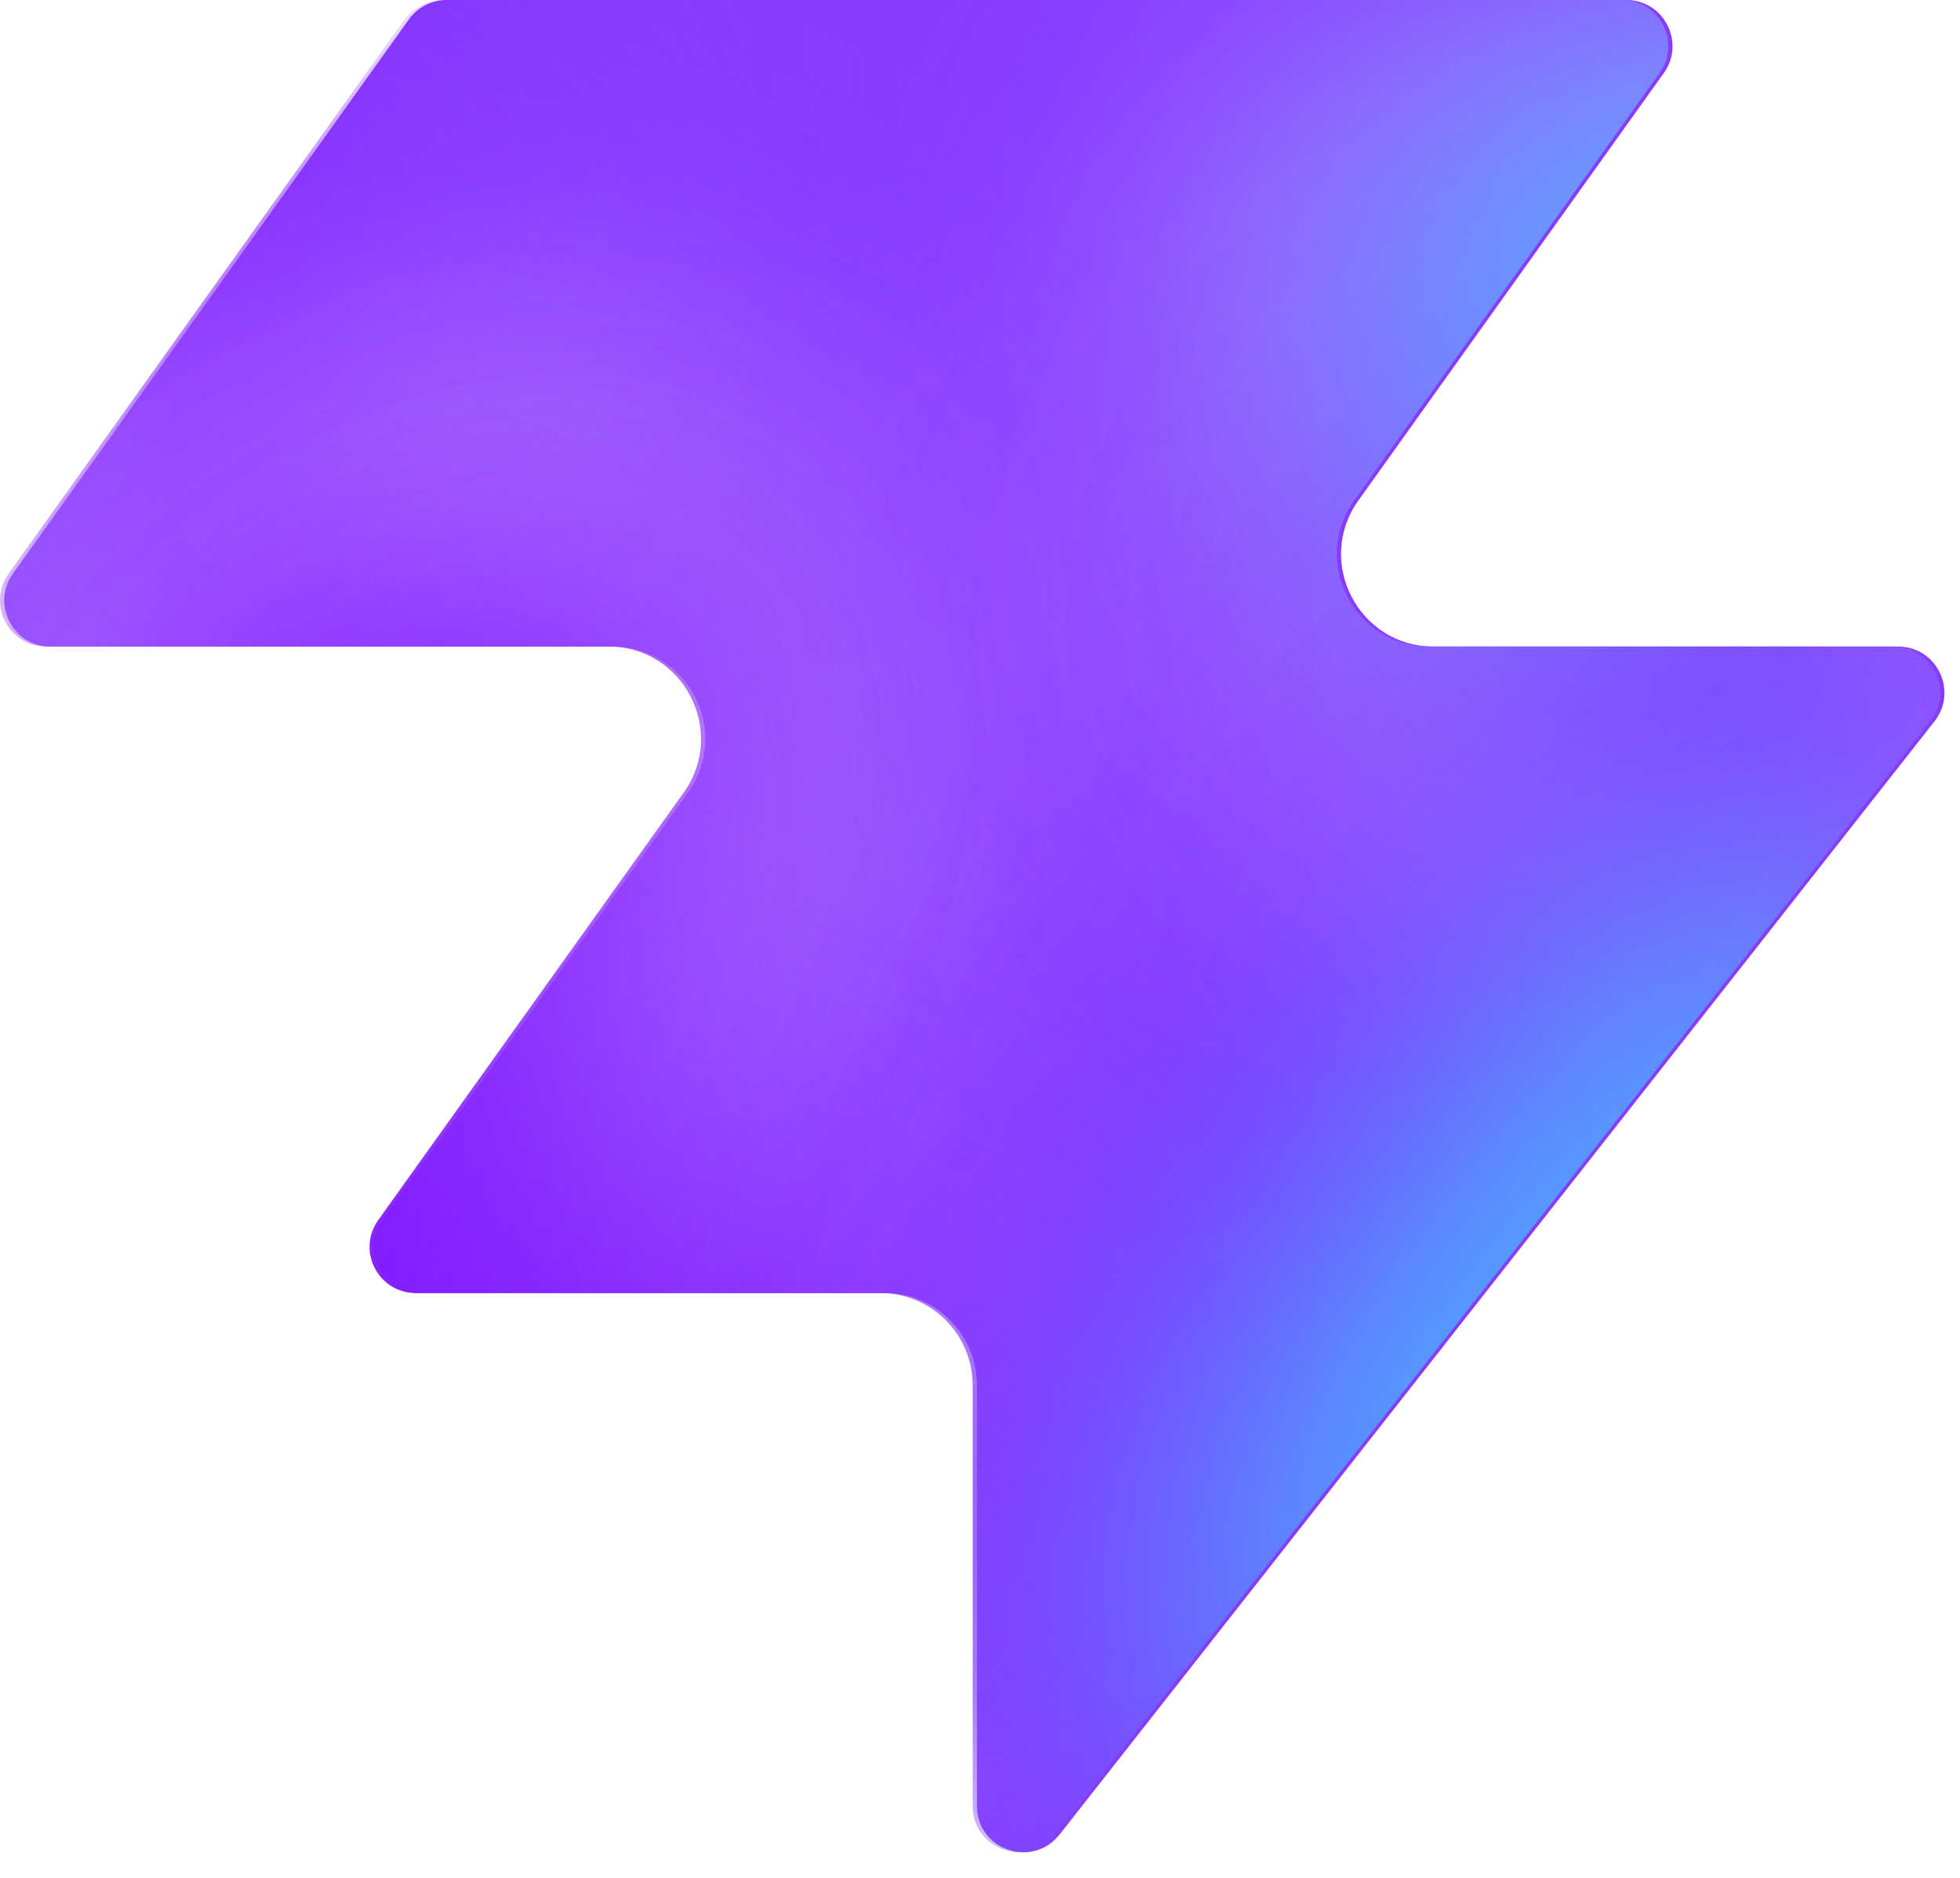
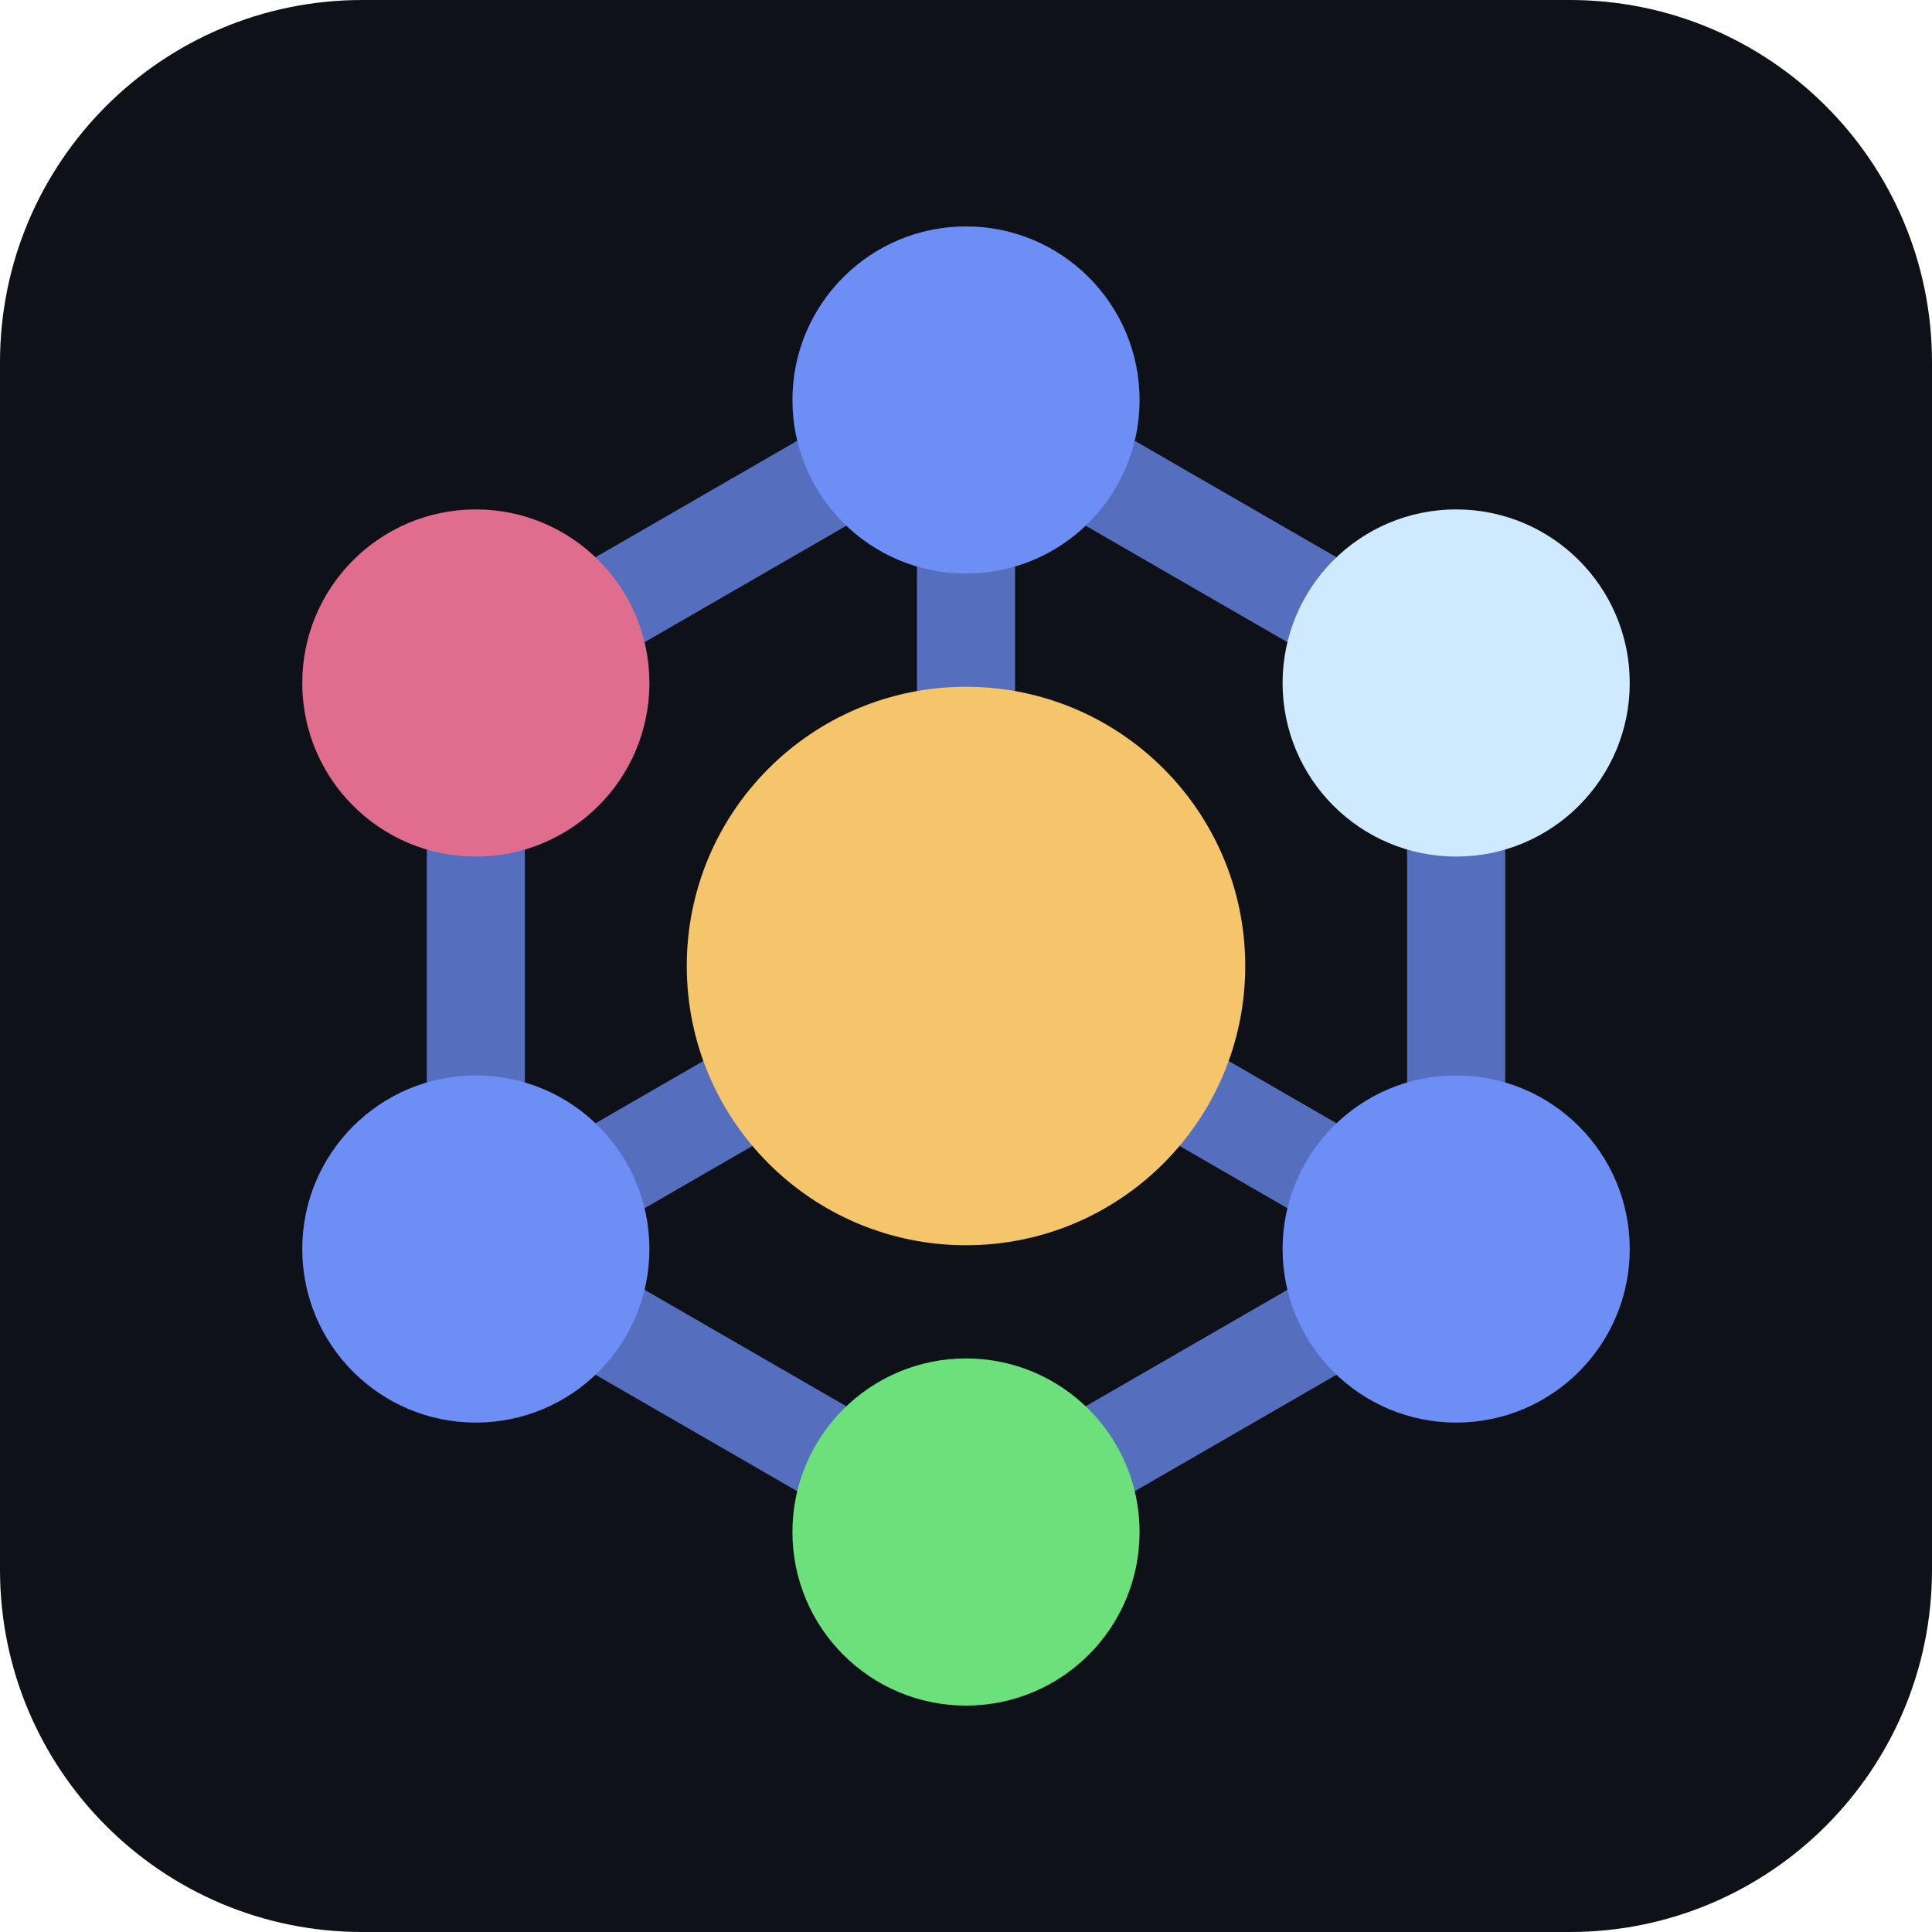
- <svg xmlns="http://www.w3.org/2000/svg" width="48" height="46" fill="none" viewBox="0 0 48 46">
-   <path fill="#863bff" d="M25.946 44.938c-.664.845-2.021.375-2.021-.698V33.937a2.26 2.26 0 0 0-2.262-2.262H10.287c-.92 0-1.456-1.04-.92-1.788l7.48-10.471c1.07-1.497 0-3.578-1.842-3.578H1.237c-.92 0-1.456-1.04-.92-1.788L10.013.474c.214-.297.556-.474.92-.474h28.894c.92 0 1.456 1.04.92 1.788l-7.48 10.471c-1.07 1.498 0 3.579 1.842 3.579h11.377c.943 0 1.473 1.088.89 1.83L25.947 44.94z" style="fill:#863bff;fill:color(display-p3 .525 .23 1);fill-opacity:1" />
-   <mask id="a" width="48" height="46" x="0" y="0" maskUnits="userSpaceOnUse" style="mask-type:alpha">
-     <path fill="#000" d="M25.842 44.938c-.664.844-2.021.375-2.021-.698V33.937a2.26 2.26 0 0 0-2.262-2.262H10.183c-.92 0-1.456-1.04-.92-1.788l7.48-10.471c1.07-1.498 0-3.579-1.842-3.579H1.133c-.92 0-1.456-1.04-.92-1.787L9.91.473c.214-.297.556-.474.92-.474h28.894c.92 0 1.456 1.04.92 1.788l-7.48 10.471c-1.07 1.498 0 3.578 1.842 3.578h11.377c.943 0 1.473 1.088.89 1.832L25.843 44.94z" style="fill:#000;fill-opacity:1" />
-   </mask>
-   <g mask="url(#a)">
-     <g filter="url(#b)">
-       <ellipse cx="5.508" cy="14.704" fill="#ede6ff" rx="5.508" ry="14.704" style="fill:#ede6ff;fill:color(display-p3 .927 .903 1);fill-opacity:1" transform="matrix(.00324 1 1 -.00324 -4.47 31.516)" />
-     </g>
-     <g filter="url(#c)">
-       <ellipse cx="10.399" cy="29.851" fill="#ede6ff" rx="10.399" ry="29.851" style="fill:#ede6ff;fill:color(display-p3 .927 .903 1);fill-opacity:1" transform="matrix(.00324 1 1 -.00324 -39.328 7.883)" />
-     </g>
-     <g filter="url(#d)">
-       <ellipse cx="5.508" cy="30.487" fill="#7e14ff" rx="5.508" ry="30.487" style="fill:#7e14ff;fill:color(display-p3 .492 .077 1);fill-opacity:1" transform="rotate(89.814 -25.913 -14.639)scale(1 -1)" />
-     </g>
-     <g filter="url(#e)">
-       <ellipse cx="5.508" cy="30.599" fill="#7e14ff" rx="5.508" ry="30.599" style="fill:#7e14ff;fill:color(display-p3 .492 .077 1);fill-opacity:1" transform="rotate(89.814 -32.644 -3.334)scale(1 -1)" />
-     </g>
-     <g filter="url(#f)">
-       <ellipse cx="5.508" cy="30.599" fill="#7e14ff" rx="5.508" ry="30.599" style="fill:#7e14ff;fill:color(display-p3 .492 .077 1);fill-opacity:1" transform="matrix(.00324 1 1 -.00324 -34.34 30.47)" />
-     </g>
-     <g filter="url(#g)">
-       <ellipse cx="14.072" cy="22.078" fill="#ede6ff" rx="14.072" ry="22.078" style="fill:#ede6ff;fill:color(display-p3 .927 .903 1);fill-opacity:1" transform="rotate(93.35 24.506 48.493)scale(-1 1)" />
-     </g>
-     <g filter="url(#h)">
-       <ellipse cx="3.47" cy="21.501" fill="#7e14ff" rx="3.47" ry="21.501" style="fill:#7e14ff;fill:color(display-p3 .492 .077 1);fill-opacity:1" transform="rotate(89.009 28.708 47.59)scale(-1 1)" />
-     </g>
-     <g filter="url(#i)">
-       <ellipse cx="3.47" cy="21.501" fill="#7e14ff" rx="3.47" ry="21.501" style="fill:#7e14ff;fill:color(display-p3 .492 .077 1);fill-opacity:1" transform="rotate(89.009 28.708 47.59)scale(-1 1)" />
-     </g>
-     <g filter="url(#j)">
-       <ellipse cx=".387" cy="8.972" fill="#7e14ff" rx="4.407" ry="29.108" style="fill:#7e14ff;fill:color(display-p3 .492 .077 1);fill-opacity:1" transform="rotate(39.51 .387 8.972)" />
-     </g>
-     <g filter="url(#k)">
-       <ellipse cx="47.523" cy="-6.092" fill="#7e14ff" rx="4.407" ry="29.108" style="fill:#7e14ff;fill:color(display-p3 .492 .077 1);fill-opacity:1" transform="rotate(37.892 47.523 -6.092)" />
-     </g>
-     <g filter="url(#l)">
-       <ellipse cx="41.412" cy="6.333" fill="#47bfff" rx="5.971" ry="9.665" style="fill:#47bfff;fill:color(display-p3 .28 .748 1);fill-opacity:1" transform="rotate(37.892 41.412 6.333)" />
-     </g>
-     <g filter="url(#m)">
-       <ellipse cx="-1.879" cy="38.332" fill="#7e14ff" rx="4.407" ry="29.108" style="fill:#7e14ff;fill:color(display-p3 .492 .077 1);fill-opacity:1" transform="rotate(37.892 -1.88 38.332)" />
-     </g>
-     <g filter="url(#n)">
-       <ellipse cx="-1.879" cy="38.332" fill="#7e14ff" rx="4.407" ry="29.108" style="fill:#7e14ff;fill:color(display-p3 .492 .077 1);fill-opacity:1" transform="rotate(37.892 -1.88 38.332)" />
-     </g>
-     <g filter="url(#o)">
-       <ellipse cx="35.651" cy="29.907" fill="#7e14ff" rx="4.407" ry="29.108" style="fill:#7e14ff;fill:color(display-p3 .492 .077 1);fill-opacity:1" transform="rotate(37.892 35.651 29.907)" />
-     </g>
-     <g filter="url(#p)">
-       <ellipse cx="38.418" cy="32.4" fill="#47bfff" rx="5.971" ry="15.297" style="fill:#47bfff;fill:color(display-p3 .28 .748 1);fill-opacity:1" transform="rotate(37.892 38.418 32.4)" />
-     </g>
-   </g>
-   <defs>
-     <filter id="b" width="60.045" height="41.654" x="-19.77" y="16.149" color-interpolation-filters="sRGB" filterUnits="userSpaceOnUse">
-       <feFlood flood-opacity="0" result="BackgroundImageFix" />
-       <feBlend in="SourceGraphic" in2="BackgroundImageFix" result="shape" />
-       <feGaussianBlur result="effect1_foregroundBlur_2002_17158" stdDeviation="7.659" />
-     </filter>
-     <filter id="c" width="90.34" height="51.437" x="-54.613" y="-7.533" color-interpolation-filters="sRGB" filterUnits="userSpaceOnUse">
-       <feFlood flood-opacity="0" result="BackgroundImageFix" />
-       <feBlend in="SourceGraphic" in2="BackgroundImageFix" result="shape" />
-       <feGaussianBlur result="effect1_foregroundBlur_2002_17158" stdDeviation="7.659" />
-     </filter>
-     <filter id="d" width="79.355" height="29.4" x="-49.64" y="2.03" color-interpolation-filters="sRGB" filterUnits="userSpaceOnUse">
-       <feFlood flood-opacity="0" result="BackgroundImageFix" />
-       <feBlend in="SourceGraphic" in2="BackgroundImageFix" result="shape" />
-       <feGaussianBlur result="effect1_foregroundBlur_2002_17158" stdDeviation="4.596" />
-     </filter>
-     <filter id="e" width="79.579" height="29.4" x="-45.045" y="20.029" color-interpolation-filters="sRGB" filterUnits="userSpaceOnUse">
-       <feFlood flood-opacity="0" result="BackgroundImageFix" />
-       <feBlend in="SourceGraphic" in2="BackgroundImageFix" result="shape" />
-       <feGaussianBlur result="effect1_foregroundBlur_2002_17158" stdDeviation="4.596" />
-     </filter>
-     <filter id="f" width="79.579" height="29.4" x="-43.513" y="21.178" color-interpolation-filters="sRGB" filterUnits="userSpaceOnUse">
-       <feFlood flood-opacity="0" result="BackgroundImageFix" />
-       <feBlend in="SourceGraphic" in2="BackgroundImageFix" result="shape" />
-       <feGaussianBlur result="effect1_foregroundBlur_2002_17158" stdDeviation="4.596" />
-     </filter>
-     <filter id="g" width="74.749" height="58.852" x="15.756" y="-17.901" color-interpolation-filters="sRGB" filterUnits="userSpaceOnUse">
-       <feFlood flood-opacity="0" result="BackgroundImageFix" />
-       <feBlend in="SourceGraphic" in2="BackgroundImageFix" result="shape" />
-       <feGaussianBlur result="effect1_foregroundBlur_2002_17158" stdDeviation="7.659" />
-     </filter>
-     <filter id="h" width="61.377" height="25.362" x="23.548" y="2.284" color-interpolation-filters="sRGB" filterUnits="userSpaceOnUse">
-       <feFlood flood-opacity="0" result="BackgroundImageFix" />
-       <feBlend in="SourceGraphic" in2="BackgroundImageFix" result="shape" />
-       <feGaussianBlur result="effect1_foregroundBlur_2002_17158" stdDeviation="4.596" />
-     </filter>
-     <filter id="i" width="61.377" height="25.362" x="23.548" y="2.284" color-interpolation-filters="sRGB" filterUnits="userSpaceOnUse">
-       <feFlood flood-opacity="0" result="BackgroundImageFix" />
-       <feBlend in="SourceGraphic" in2="BackgroundImageFix" result="shape" />
-       <feGaussianBlur result="effect1_foregroundBlur_2002_17158" stdDeviation="4.596" />
-     </filter>
-     <filter id="j" width="56.045" height="63.649" x="-27.636" y="-22.853" color-interpolation-filters="sRGB" filterUnits="userSpaceOnUse">
-       <feFlood flood-opacity="0" result="BackgroundImageFix" />
-       <feBlend in="SourceGraphic" in2="BackgroundImageFix" result="shape" />
-       <feGaussianBlur result="effect1_foregroundBlur_2002_17158" stdDeviation="4.596" />
-     </filter>
-     <filter id="k" width="54.814" height="64.646" x="20.116" y="-38.415" color-interpolation-filters="sRGB" filterUnits="userSpaceOnUse">
-       <feFlood flood-opacity="0" result="BackgroundImageFix" />
-       <feBlend in="SourceGraphic" in2="BackgroundImageFix" result="shape" />
-       <feGaussianBlur result="effect1_foregroundBlur_2002_17158" stdDeviation="4.596" />
-     </filter>
-     <filter id="l" width="33.541" height="35.313" x="24.641" y="-11.323" color-interpolation-filters="sRGB" filterUnits="userSpaceOnUse">
-       <feFlood flood-opacity="0" result="BackgroundImageFix" />
-       <feBlend in="SourceGraphic" in2="BackgroundImageFix" result="shape" />
-       <feGaussianBlur result="effect1_foregroundBlur_2002_17158" stdDeviation="4.596" />
-     </filter>
-     <filter id="m" width="54.814" height="64.646" x="-29.286" y="6.009" color-interpolation-filters="sRGB" filterUnits="userSpaceOnUse">
-       <feFlood flood-opacity="0" result="BackgroundImageFix" />
-       <feBlend in="SourceGraphic" in2="BackgroundImageFix" result="shape" />
-       <feGaussianBlur result="effect1_foregroundBlur_2002_17158" stdDeviation="4.596" />
-     </filter>
-     <filter id="n" width="54.814" height="64.646" x="-29.286" y="6.009" color-interpolation-filters="sRGB" filterUnits="userSpaceOnUse">
-       <feFlood flood-opacity="0" result="BackgroundImageFix" />
-       <feBlend in="SourceGraphic" in2="BackgroundImageFix" result="shape" />
-       <feGaussianBlur result="effect1_foregroundBlur_2002_17158" stdDeviation="4.596" />
-     </filter>
-     <filter id="o" width="54.814" height="64.646" x="8.244" y="-2.416" color-interpolation-filters="sRGB" filterUnits="userSpaceOnUse">
-       <feFlood flood-opacity="0" result="BackgroundImageFix" />
-       <feBlend in="SourceGraphic" in2="BackgroundImageFix" result="shape" />
-       <feGaussianBlur result="effect1_foregroundBlur_2002_17158" stdDeviation="4.596" />
-     </filter>
-     <filter id="p" width="39.409" height="43.623" x="18.713" y="10.588" color-interpolation-filters="sRGB" filterUnits="userSpaceOnUse">
-       <feFlood flood-opacity="0" result="BackgroundImageFix" />
-       <feBlend in="SourceGraphic" in2="BackgroundImageFix" result="shape" />
-       <feGaussianBlur result="effect1_foregroundBlur_2002_17158" stdDeviation="4.596" />
-     </filter>
-   </defs>
+ <svg xmlns="http://www.w3.org/2000/svg" viewBox="0 0 512 512">
+   <rect width="512" height="512" rx="96" fill="#0e1118" />
+   <line x1="256.0" y1="106.0" x2="126.1" y2="181.0" stroke="#6c8ef5" stroke-opacity=".75" stroke-width="26" stroke-linecap="round" />
+   <line x1="126.1" y1="181.0" x2="126.1" y2="331.0" stroke="#6c8ef5" stroke-opacity=".75" stroke-width="26" stroke-linecap="round" />
+   <line x1="126.1" y1="331.0" x2="256.0" y2="406.0" stroke="#6c8ef5" stroke-opacity=".75" stroke-width="26" stroke-linecap="round" />
+   <line x1="256.0" y1="406.0" x2="385.9" y2="331.0" stroke="#6c8ef5" stroke-opacity=".75" stroke-width="26" stroke-linecap="round" />
+   <line x1="385.9" y1="331.0" x2="385.9" y2="181.0" stroke="#6c8ef5" stroke-opacity=".75" stroke-width="26" stroke-linecap="round" />
+   <line x1="385.9" y1="181.0" x2="256.0" y2="106.0" stroke="#6c8ef5" stroke-opacity=".75" stroke-width="26" stroke-linecap="round" />
+   <line x1="256" y1="256" x2="256.0" y2="106.0" stroke="#6c8ef5" stroke-opacity=".75" stroke-width="26" stroke-linecap="round" />
+   <line x1="256" y1="256" x2="126.1" y2="331.0" stroke="#6c8ef5" stroke-opacity=".75" stroke-width="26" stroke-linecap="round" />
+   <line x1="256" y1="256" x2="385.9" y2="331.0" stroke="#6c8ef5" stroke-opacity=".75" stroke-width="26" stroke-linecap="round" />
+   <circle cx="256.0" cy="106.0" r="46" fill="#6c8ef5" />
+   <circle cx="126.1" cy="181.0" r="46" fill="#e06c8e" />
+   <circle cx="126.1" cy="331.0" r="46" fill="#6c8ef5" />
+   <circle cx="256.0" cy="406.0" r="46" fill="#6ce07a" />
+   <circle cx="385.9" cy="331.0" r="46" fill="#6c8ef5" />
+   <circle cx="385.9" cy="181.0" r="46" fill="#cfe9ff" />
+   <circle cx="256" cy="256" r="74" fill="#f5c56c" />
</svg>
